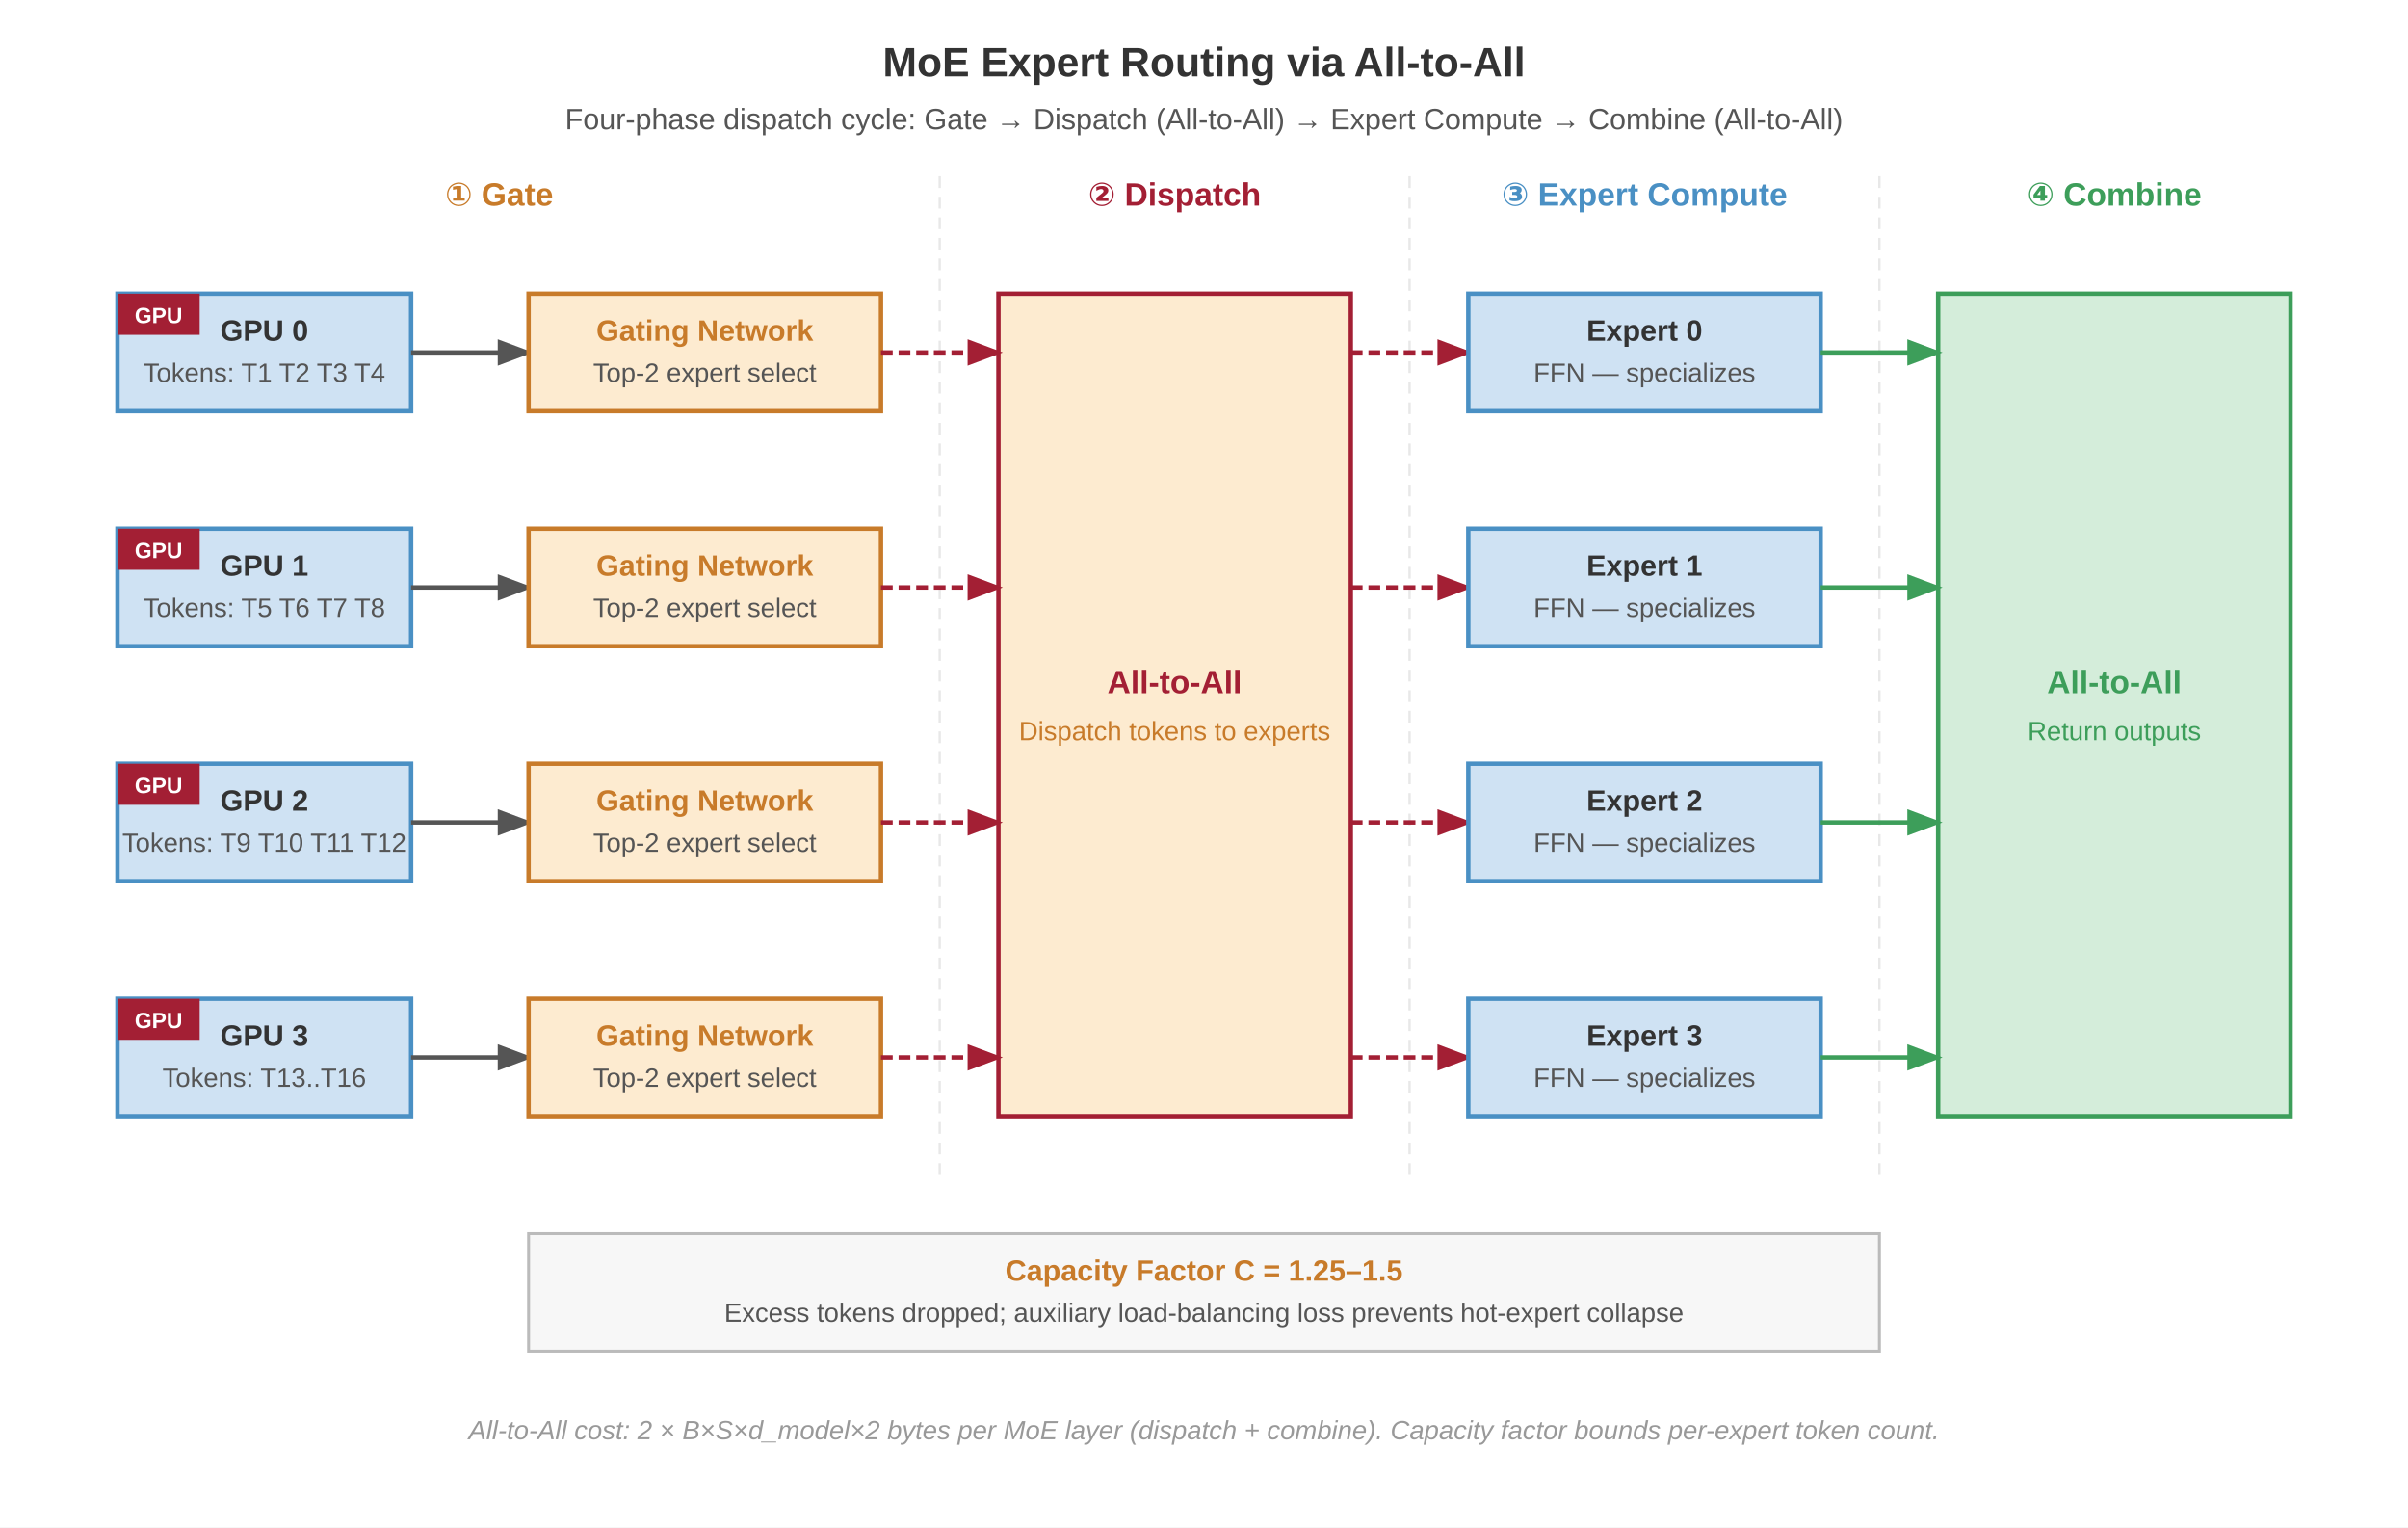
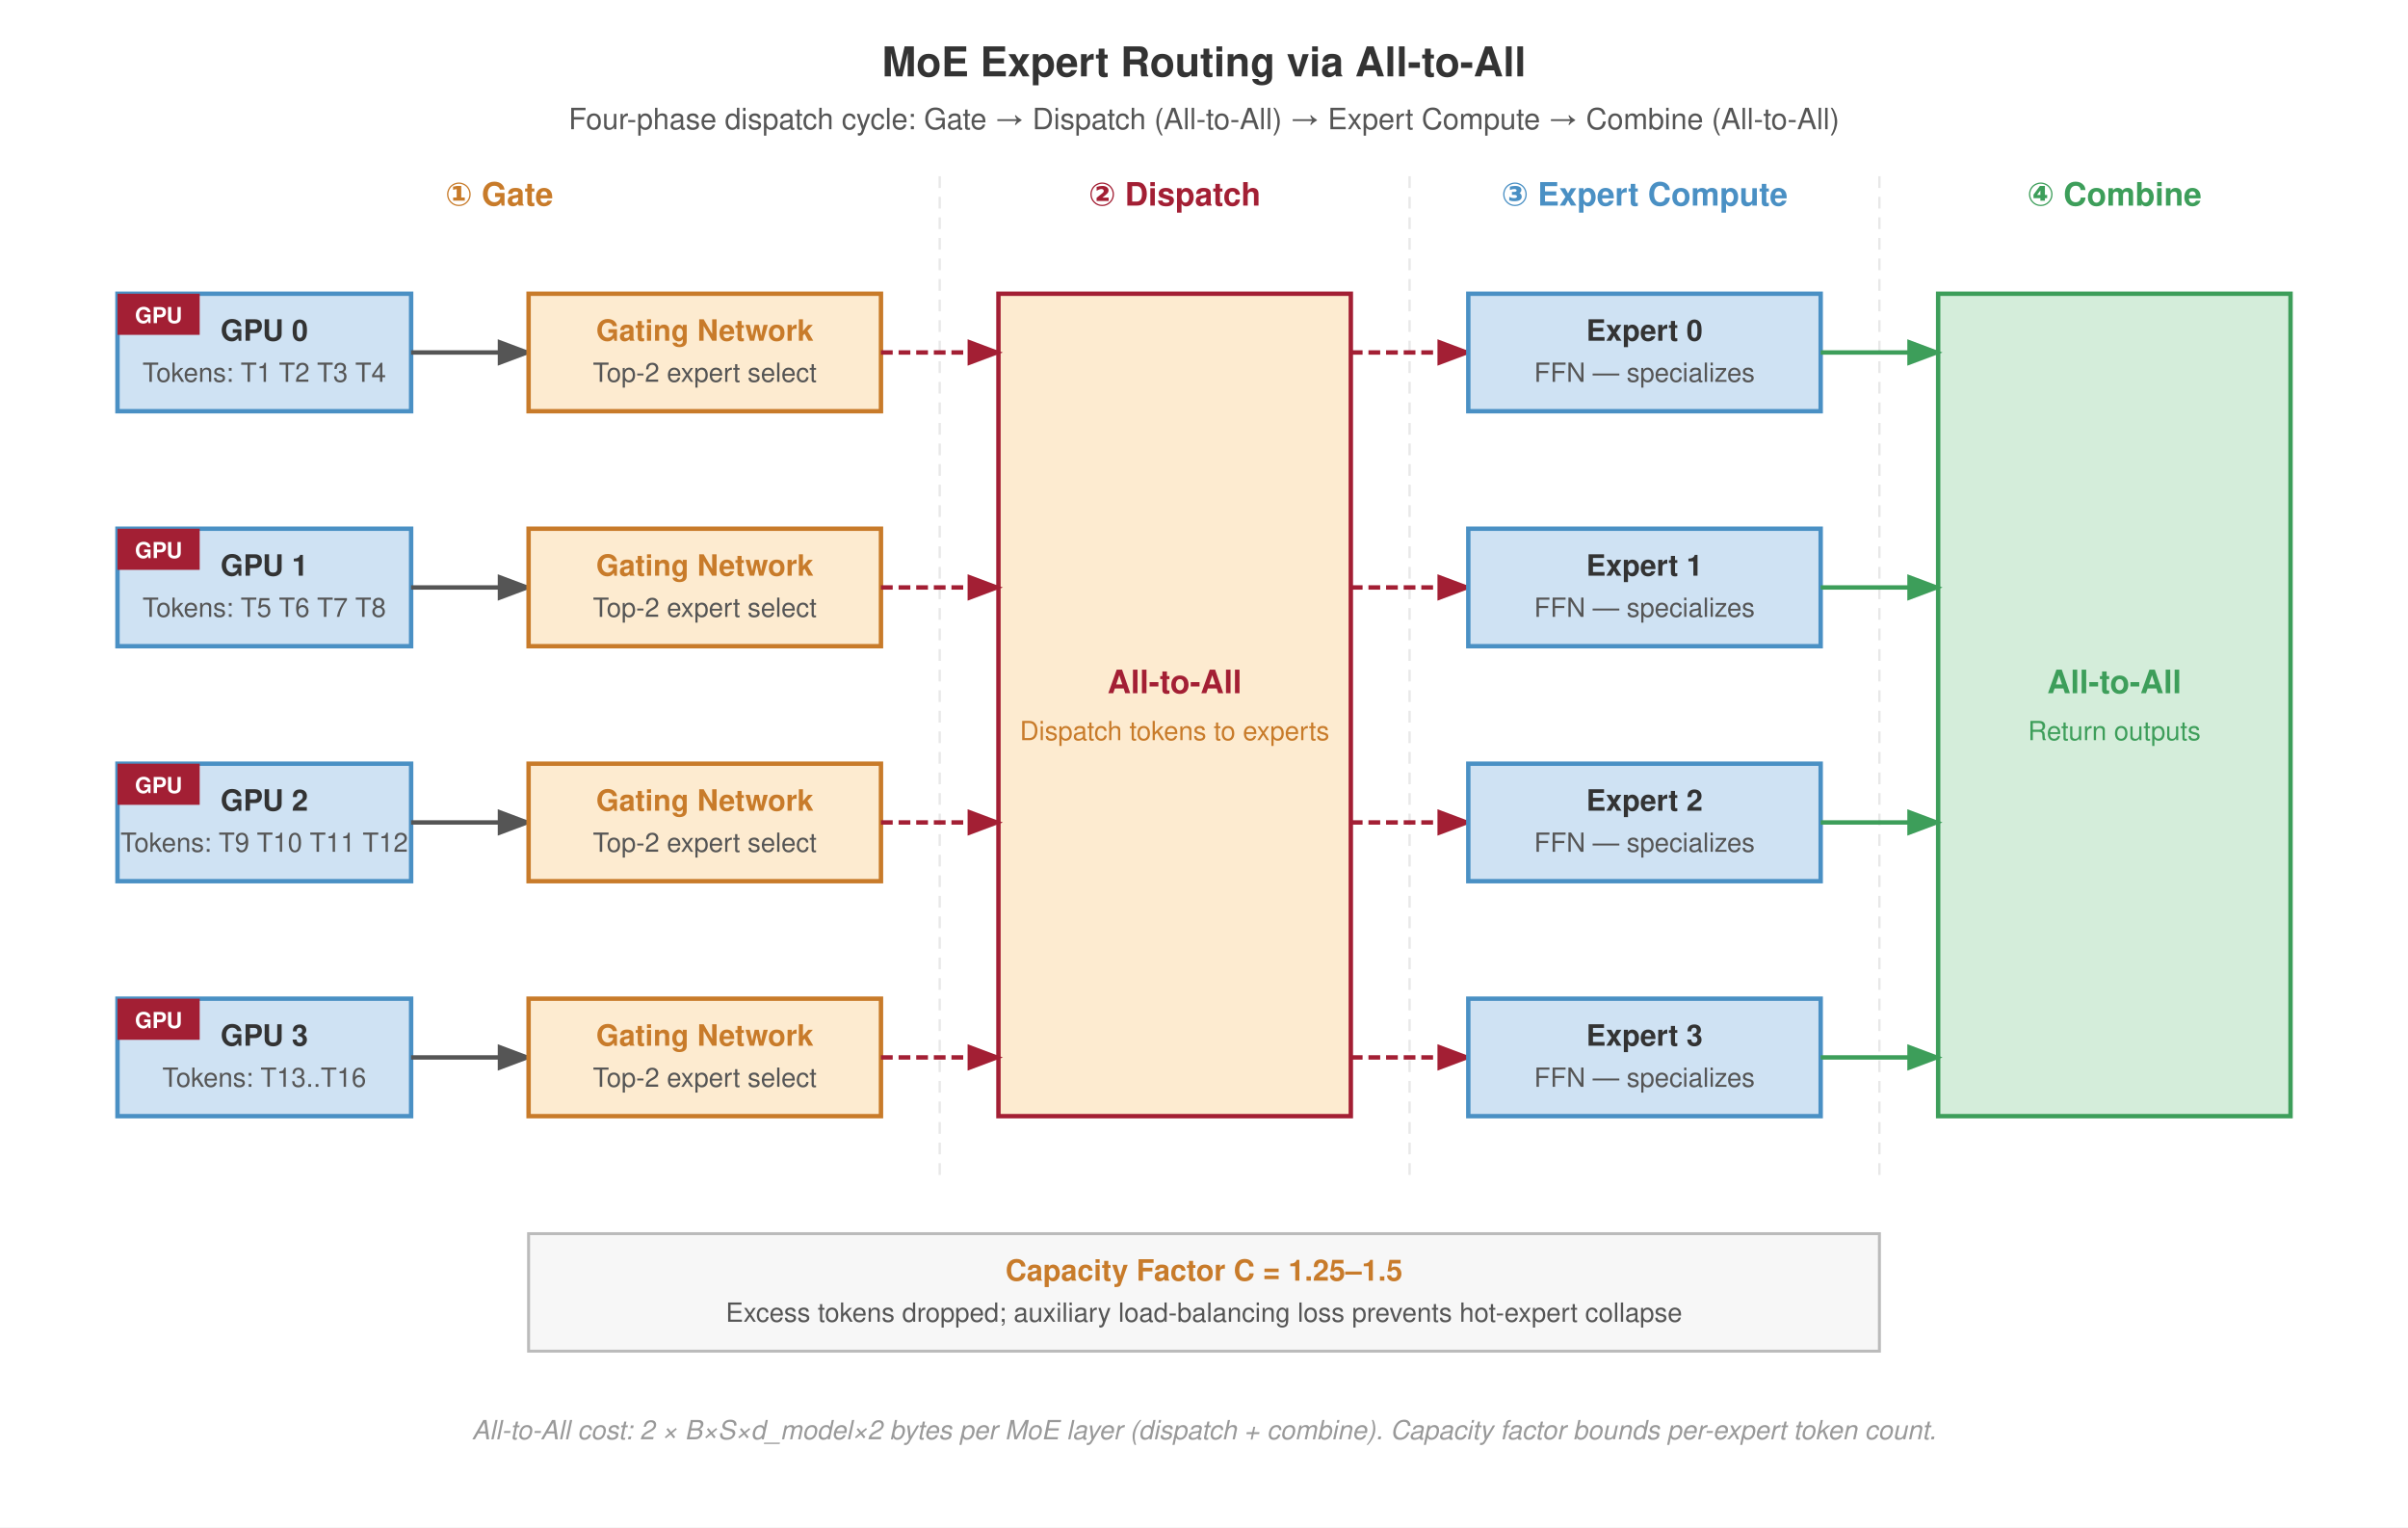
- <svg xmlns="http://www.w3.org/2000/svg" font-family="Arial, Helvetica, sans-serif" viewBox="0 0 820 520">
+ <svg xmlns="http://www.w3.org/2000/svg" font-family="Helvetica Neue, Helvetica, Arial, sans-serif" viewBox="0 0 820 520">
  <rect width="820" height="520" fill="#fff" />
  <defs>
    <marker id="arrow" markerWidth="8" markerHeight="6" refX="7" refY="3" orient="auto">
      <path d="M0,0 L8,3 L0,6 Z" fill="#555" />
    </marker>
    <marker id="arrow-red" markerWidth="8" markerHeight="6" refX="7" refY="3" orient="auto">
      <path d="M0,0 L8,3 L0,6 Z" fill="#a31f34" />
    </marker>
    <marker id="arrow-green" markerWidth="8" markerHeight="6" refX="7" refY="3" orient="auto">
      <path d="M0,0 L8,3 L0,6 Z" fill="#3d9e5a" />
    </marker>
  </defs>
  <text x="410" y="26" text-anchor="middle" font-size="14" font-weight="700" fill="#333">MoE Expert Routing via All-to-All</text>
  <text x="410" y="44" text-anchor="middle" font-size="10" fill="#555">Four-phase dispatch cycle: Gate → Dispatch (All-to-All) → Expert Compute → Combine (All-to-All)</text>
  <line x1="320" y1="60" x2="320" y2="400" stroke="#e8e8e8" stroke-width="0.8" stroke-dasharray="4,3" />
  <line x1="480" y1="60" x2="480" y2="400" stroke="#e8e8e8" stroke-width="0.8" stroke-dasharray="4,3" />
  <line x1="640" y1="60" x2="640" y2="400" stroke="#e8e8e8" stroke-width="0.8" stroke-dasharray="4,3" />
  <text x="170" y="70" text-anchor="middle" font-size="11" font-weight="700" fill="#c87b2a">① Gate</text>
  <text x="400" y="70" text-anchor="middle" font-size="11" font-weight="700" fill="#a31f34">② Dispatch</text>
  <text x="560" y="70" text-anchor="middle" font-size="11" font-weight="700" fill="#4a90c4">③ Expert Compute</text>
  <text x="720" y="70" text-anchor="middle" font-size="11" font-weight="700" fill="#3d9e5a">④ Combine</text>
  <rect x="340" y="100" width="120" height="280" fill="#fdebd0" stroke="#a31f34" stroke-width="1.5" />
  <text x="400" y="236" text-anchor="middle" font-size="11" font-weight="700" fill="#a31f34">All-to-All</text>
  <text x="400" y="252" text-anchor="middle" font-size="9" fill="#c87b2a">Dispatch tokens to experts</text>
  <rect x="660" y="100" width="120" height="280" fill="#d4edda" stroke="#3d9e5a" stroke-width="1.5" />
  <text x="720" y="236" text-anchor="middle" font-size="11" font-weight="700" fill="#3d9e5a">All-to-All</text>
  <text x="720" y="252" text-anchor="middle" font-size="9" fill="#3d9e5a">Return outputs</text>
  <rect x="40" y="100" width="100" height="40" fill="#cfe2f3" stroke="#4a90c4" stroke-width="1.5" />
  <rect x="40" y="100" width="28" height="14" fill="#a31f34" />
  <text x="54" y="110" text-anchor="middle" font-size="7.5" font-weight="700" fill="#fff">GPU</text>
  <text x="90" y="116" text-anchor="middle" font-size="10" font-weight="700" fill="#333">GPU 0</text>
  <text x="90" y="130" text-anchor="middle" font-size="9" fill="#555">Tokens: T1 T2 T3 T4</text>
  <line x1="140" y1="120" x2="180" y2="120" stroke="#555" stroke-width="1.5" marker-end="url(#arrow)" />
  <rect x="180" y="100" width="120" height="40" fill="#fdebd0" stroke="#c87b2a" stroke-width="1.5" />
  <text x="240" y="116" text-anchor="middle" font-size="10" font-weight="700" fill="#c87b2a">Gating Network</text>
  <text x="240" y="130" text-anchor="middle" font-size="9" fill="#555">Top-2 expert select</text>
  <line x1="300" y1="120" x2="340" y2="120" stroke="#a31f34" stroke-width="1.5" stroke-dasharray="4,2" marker-end="url(#arrow-red)" />
  <line x1="460" y1="120" x2="500" y2="120" stroke="#a31f34" stroke-width="1.5" stroke-dasharray="4,2" marker-end="url(#arrow-red)" />
  <rect x="500" y="100" width="120" height="40" fill="#cfe2f3" stroke="#4a90c4" stroke-width="1.5" />
  <text x="560" y="116" text-anchor="middle" font-size="10" font-weight="700" fill="#333">Expert 0</text>
  <text x="560" y="130" text-anchor="middle" font-size="9" fill="#555">FFN — specializes</text>
  <line x1="620" y1="120" x2="660" y2="120" stroke="#3d9e5a" stroke-width="1.5" marker-end="url(#arrow-green)" />
  <rect x="40" y="180" width="100" height="40" fill="#cfe2f3" stroke="#4a90c4" stroke-width="1.5" />
  <rect x="40" y="180" width="28" height="14" fill="#a31f34" />
  <text x="54" y="190" text-anchor="middle" font-size="7.5" font-weight="700" fill="#fff">GPU</text>
  <text x="90" y="196" text-anchor="middle" font-size="10" font-weight="700" fill="#333">GPU 1</text>
  <text x="90" y="210" text-anchor="middle" font-size="9" fill="#555">Tokens: T5 T6 T7 T8</text>
  <line x1="140" y1="200" x2="180" y2="200" stroke="#555" stroke-width="1.5" marker-end="url(#arrow)" />
  <rect x="180" y="180" width="120" height="40" fill="#fdebd0" stroke="#c87b2a" stroke-width="1.5" />
  <text x="240" y="196" text-anchor="middle" font-size="10" font-weight="700" fill="#c87b2a">Gating Network</text>
  <text x="240" y="210" text-anchor="middle" font-size="9" fill="#555">Top-2 expert select</text>
  <line x1="300" y1="200" x2="340" y2="200" stroke="#a31f34" stroke-width="1.5" stroke-dasharray="4,2" marker-end="url(#arrow-red)" />
  <line x1="460" y1="200" x2="500" y2="200" stroke="#a31f34" stroke-width="1.5" stroke-dasharray="4,2" marker-end="url(#arrow-red)" />
  <rect x="500" y="180" width="120" height="40" fill="#cfe2f3" stroke="#4a90c4" stroke-width="1.5" />
  <text x="560" y="196" text-anchor="middle" font-size="10" font-weight="700" fill="#333">Expert 1</text>
  <text x="560" y="210" text-anchor="middle" font-size="9" fill="#555">FFN — specializes</text>
  <line x1="620" y1="200" x2="660" y2="200" stroke="#3d9e5a" stroke-width="1.5" marker-end="url(#arrow-green)" />
  <rect x="40" y="260" width="100" height="40" fill="#cfe2f3" stroke="#4a90c4" stroke-width="1.5" />
  <rect x="40" y="260" width="28" height="14" fill="#a31f34" />
  <text x="54" y="270" text-anchor="middle" font-size="7.5" font-weight="700" fill="#fff">GPU</text>
  <text x="90" y="276" text-anchor="middle" font-size="10" font-weight="700" fill="#333">GPU 2</text>
  <text x="90" y="290" text-anchor="middle" font-size="9" fill="#555">Tokens: T9 T10 T11 T12</text>
  <line x1="140" y1="280" x2="180" y2="280" stroke="#555" stroke-width="1.5" marker-end="url(#arrow)" />
  <rect x="180" y="260" width="120" height="40" fill="#fdebd0" stroke="#c87b2a" stroke-width="1.5" />
  <text x="240" y="276" text-anchor="middle" font-size="10" font-weight="700" fill="#c87b2a">Gating Network</text>
  <text x="240" y="290" text-anchor="middle" font-size="9" fill="#555">Top-2 expert select</text>
  <line x1="300" y1="280" x2="340" y2="280" stroke="#a31f34" stroke-width="1.5" stroke-dasharray="4,2" marker-end="url(#arrow-red)" />
  <line x1="460" y1="280" x2="500" y2="280" stroke="#a31f34" stroke-width="1.5" stroke-dasharray="4,2" marker-end="url(#arrow-red)" />
  <rect x="500" y="260" width="120" height="40" fill="#cfe2f3" stroke="#4a90c4" stroke-width="1.5" />
  <text x="560" y="276" text-anchor="middle" font-size="10" font-weight="700" fill="#333">Expert 2</text>
  <text x="560" y="290" text-anchor="middle" font-size="9" fill="#555">FFN — specializes</text>
  <line x1="620" y1="280" x2="660" y2="280" stroke="#3d9e5a" stroke-width="1.5" marker-end="url(#arrow-green)" />
  <rect x="40" y="340" width="100" height="40" fill="#cfe2f3" stroke="#4a90c4" stroke-width="1.5" />
  <rect x="40" y="340" width="28" height="14" fill="#a31f34" />
  <text x="54" y="350" text-anchor="middle" font-size="7.5" font-weight="700" fill="#fff">GPU</text>
  <text x="90" y="356" text-anchor="middle" font-size="10" font-weight="700" fill="#333">GPU 3</text>
  <text x="90" y="370" text-anchor="middle" font-size="9" fill="#555">Tokens: T13..T16</text>
  <line x1="140" y1="360" x2="180" y2="360" stroke="#555" stroke-width="1.5" marker-end="url(#arrow)" />
  <rect x="180" y="340" width="120" height="40" fill="#fdebd0" stroke="#c87b2a" stroke-width="1.5" />
  <text x="240" y="356" text-anchor="middle" font-size="10" font-weight="700" fill="#c87b2a">Gating Network</text>
  <text x="240" y="370" text-anchor="middle" font-size="9" fill="#555">Top-2 expert select</text>
  <line x1="300" y1="360" x2="340" y2="360" stroke="#a31f34" stroke-width="1.5" stroke-dasharray="4,2" marker-end="url(#arrow-red)" />
  <line x1="460" y1="360" x2="500" y2="360" stroke="#a31f34" stroke-width="1.5" stroke-dasharray="4,2" marker-end="url(#arrow-red)" />
  <rect x="500" y="340" width="120" height="40" fill="#cfe2f3" stroke="#4a90c4" stroke-width="1.5" />
  <text x="560" y="356" text-anchor="middle" font-size="10" font-weight="700" fill="#333">Expert 3</text>
  <text x="560" y="370" text-anchor="middle" font-size="9" fill="#555">FFN — specializes</text>
  <line x1="620" y1="360" x2="660" y2="360" stroke="#3d9e5a" stroke-width="1.5" marker-end="url(#arrow-green)" />
  <rect x="180" y="420" width="460" height="40" fill="#f7f7f7" stroke="#bbb" stroke-width="1" />
  <text x="410" y="436" text-anchor="middle" font-size="10" font-weight="700" fill="#c87b2a">Capacity Factor C = 1.25–1.5</text>
  <text x="410" y="450" text-anchor="middle" font-size="9" fill="#555">Excess tokens dropped; auxiliary load-balancing loss prevents hot-expert collapse</text>
  <text x="410" y="490" text-anchor="middle" font-size="9" fill="#999" font-style="italic">All-to-All cost: 2 × B×S×d_model×2 bytes per MoE layer (dispatch + combine). Capacity factor bounds per-expert token count.</text>
</svg>
